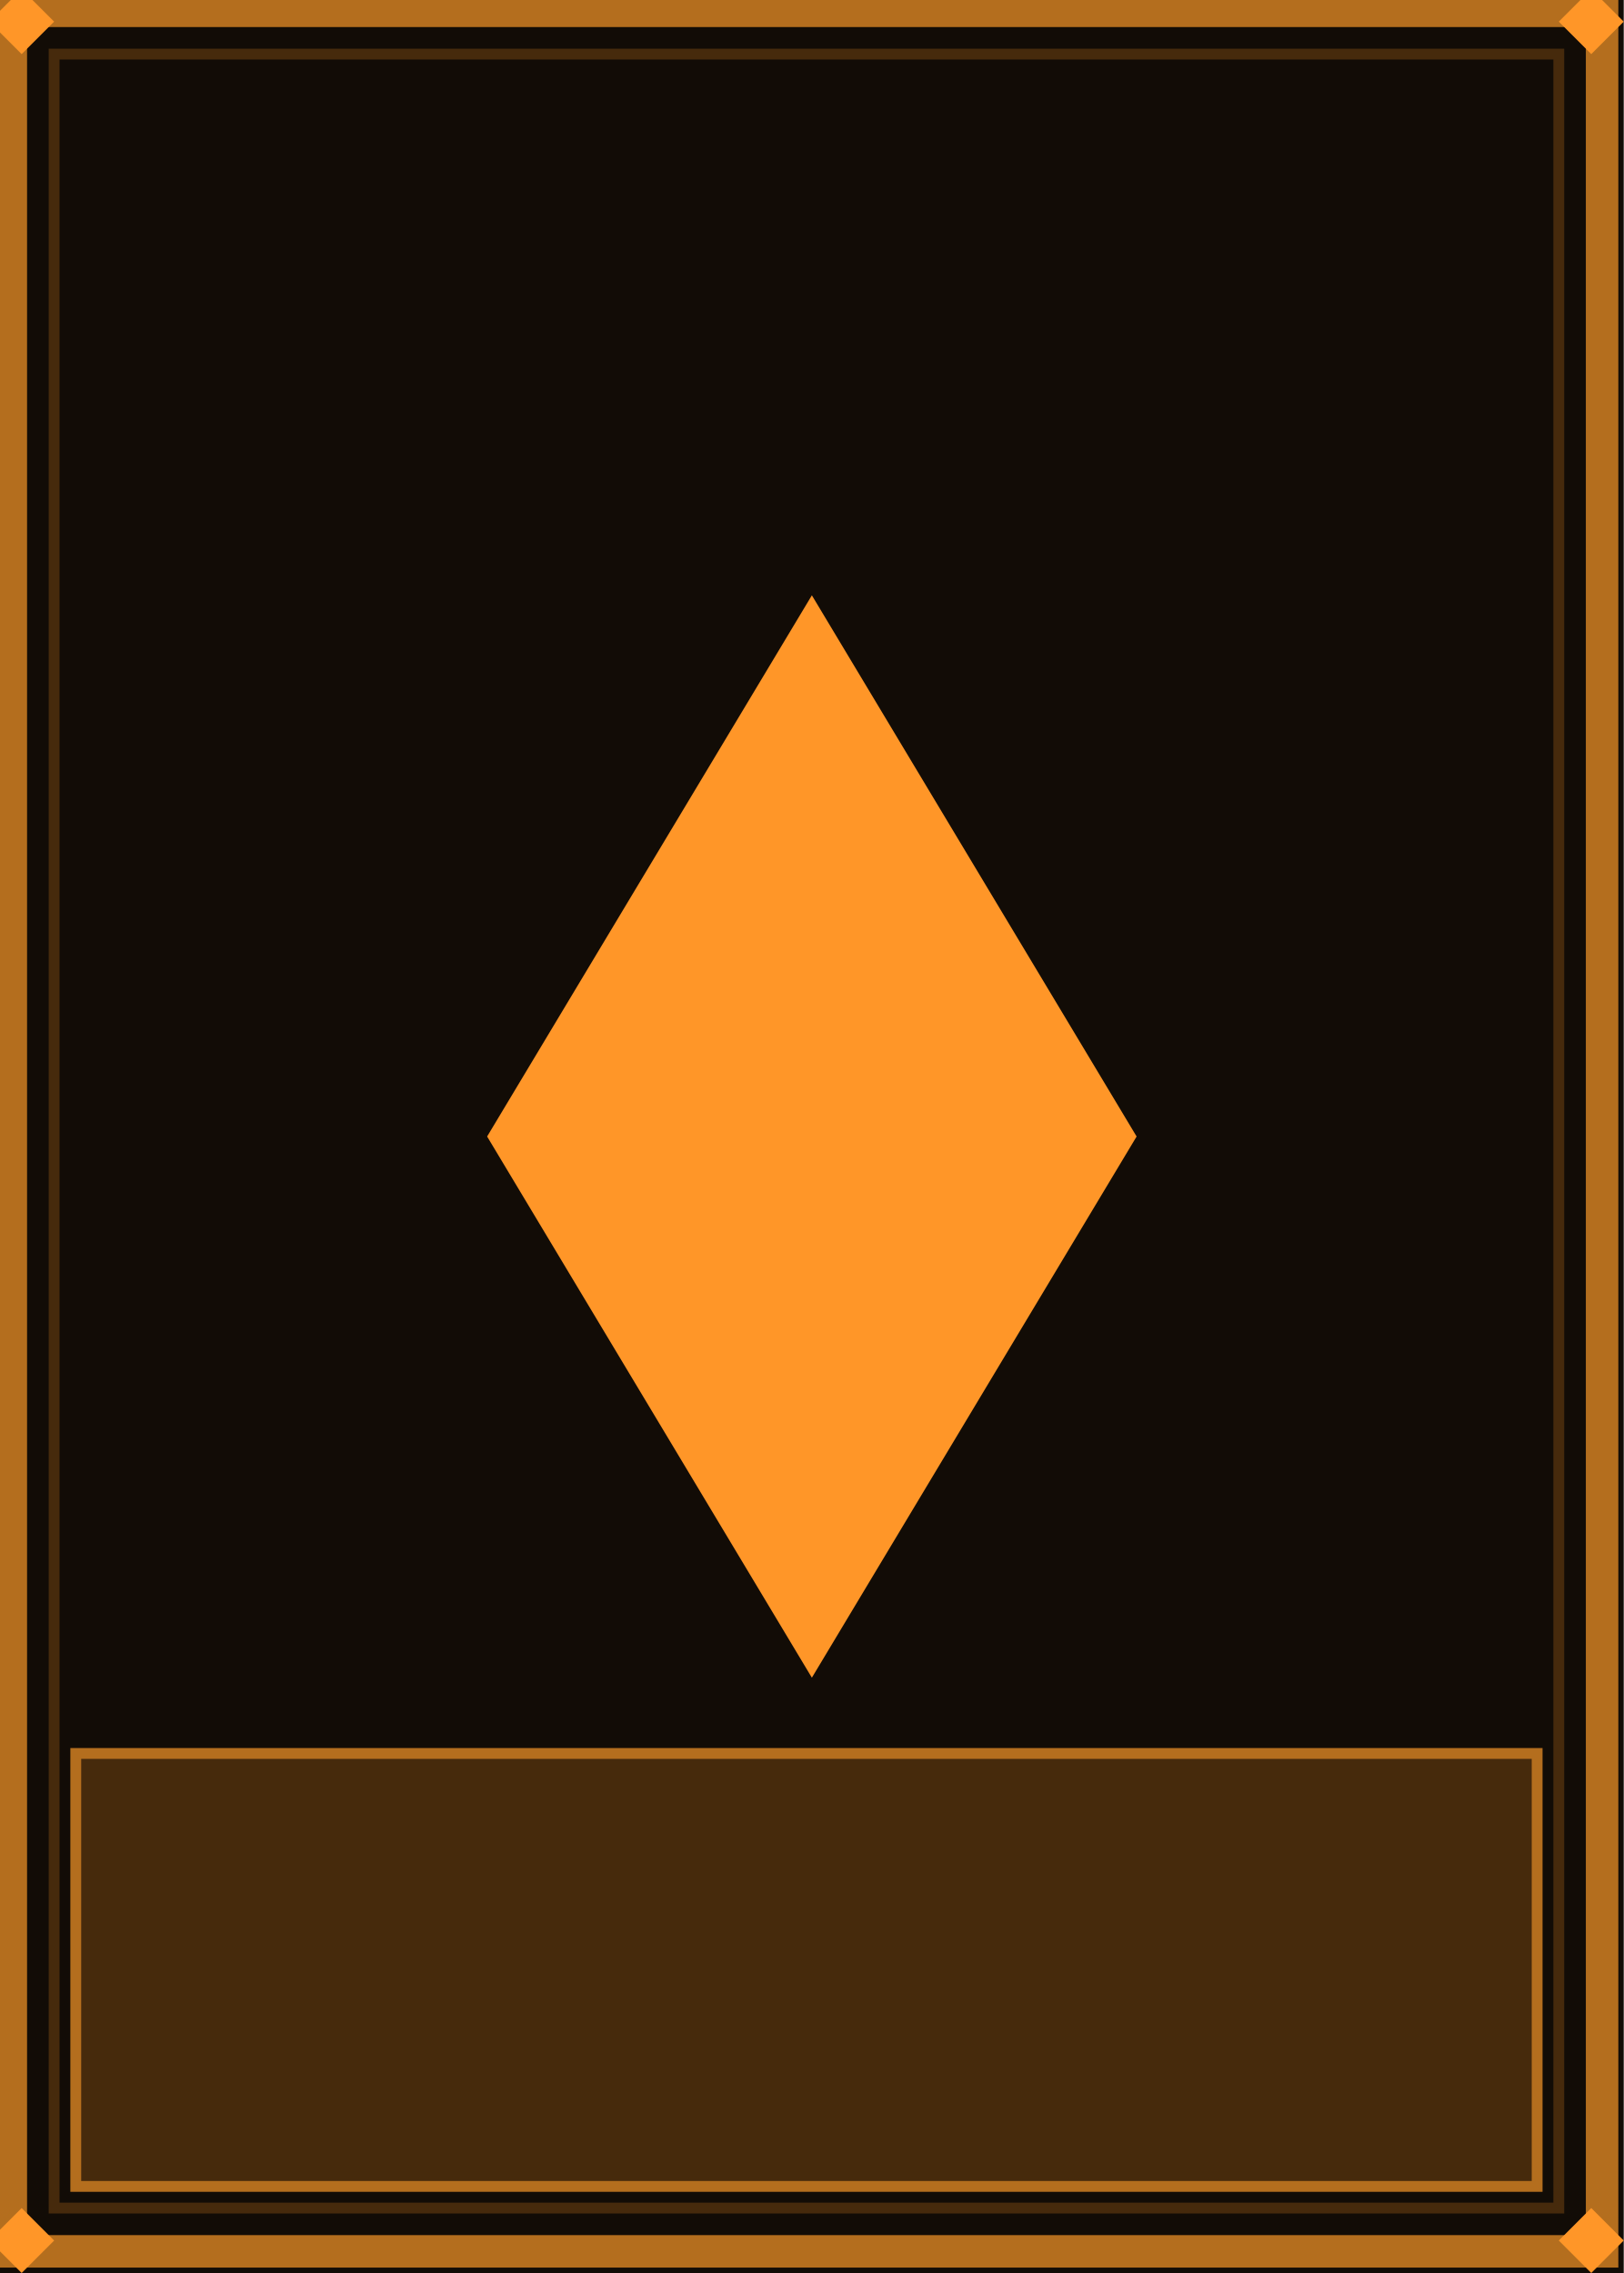
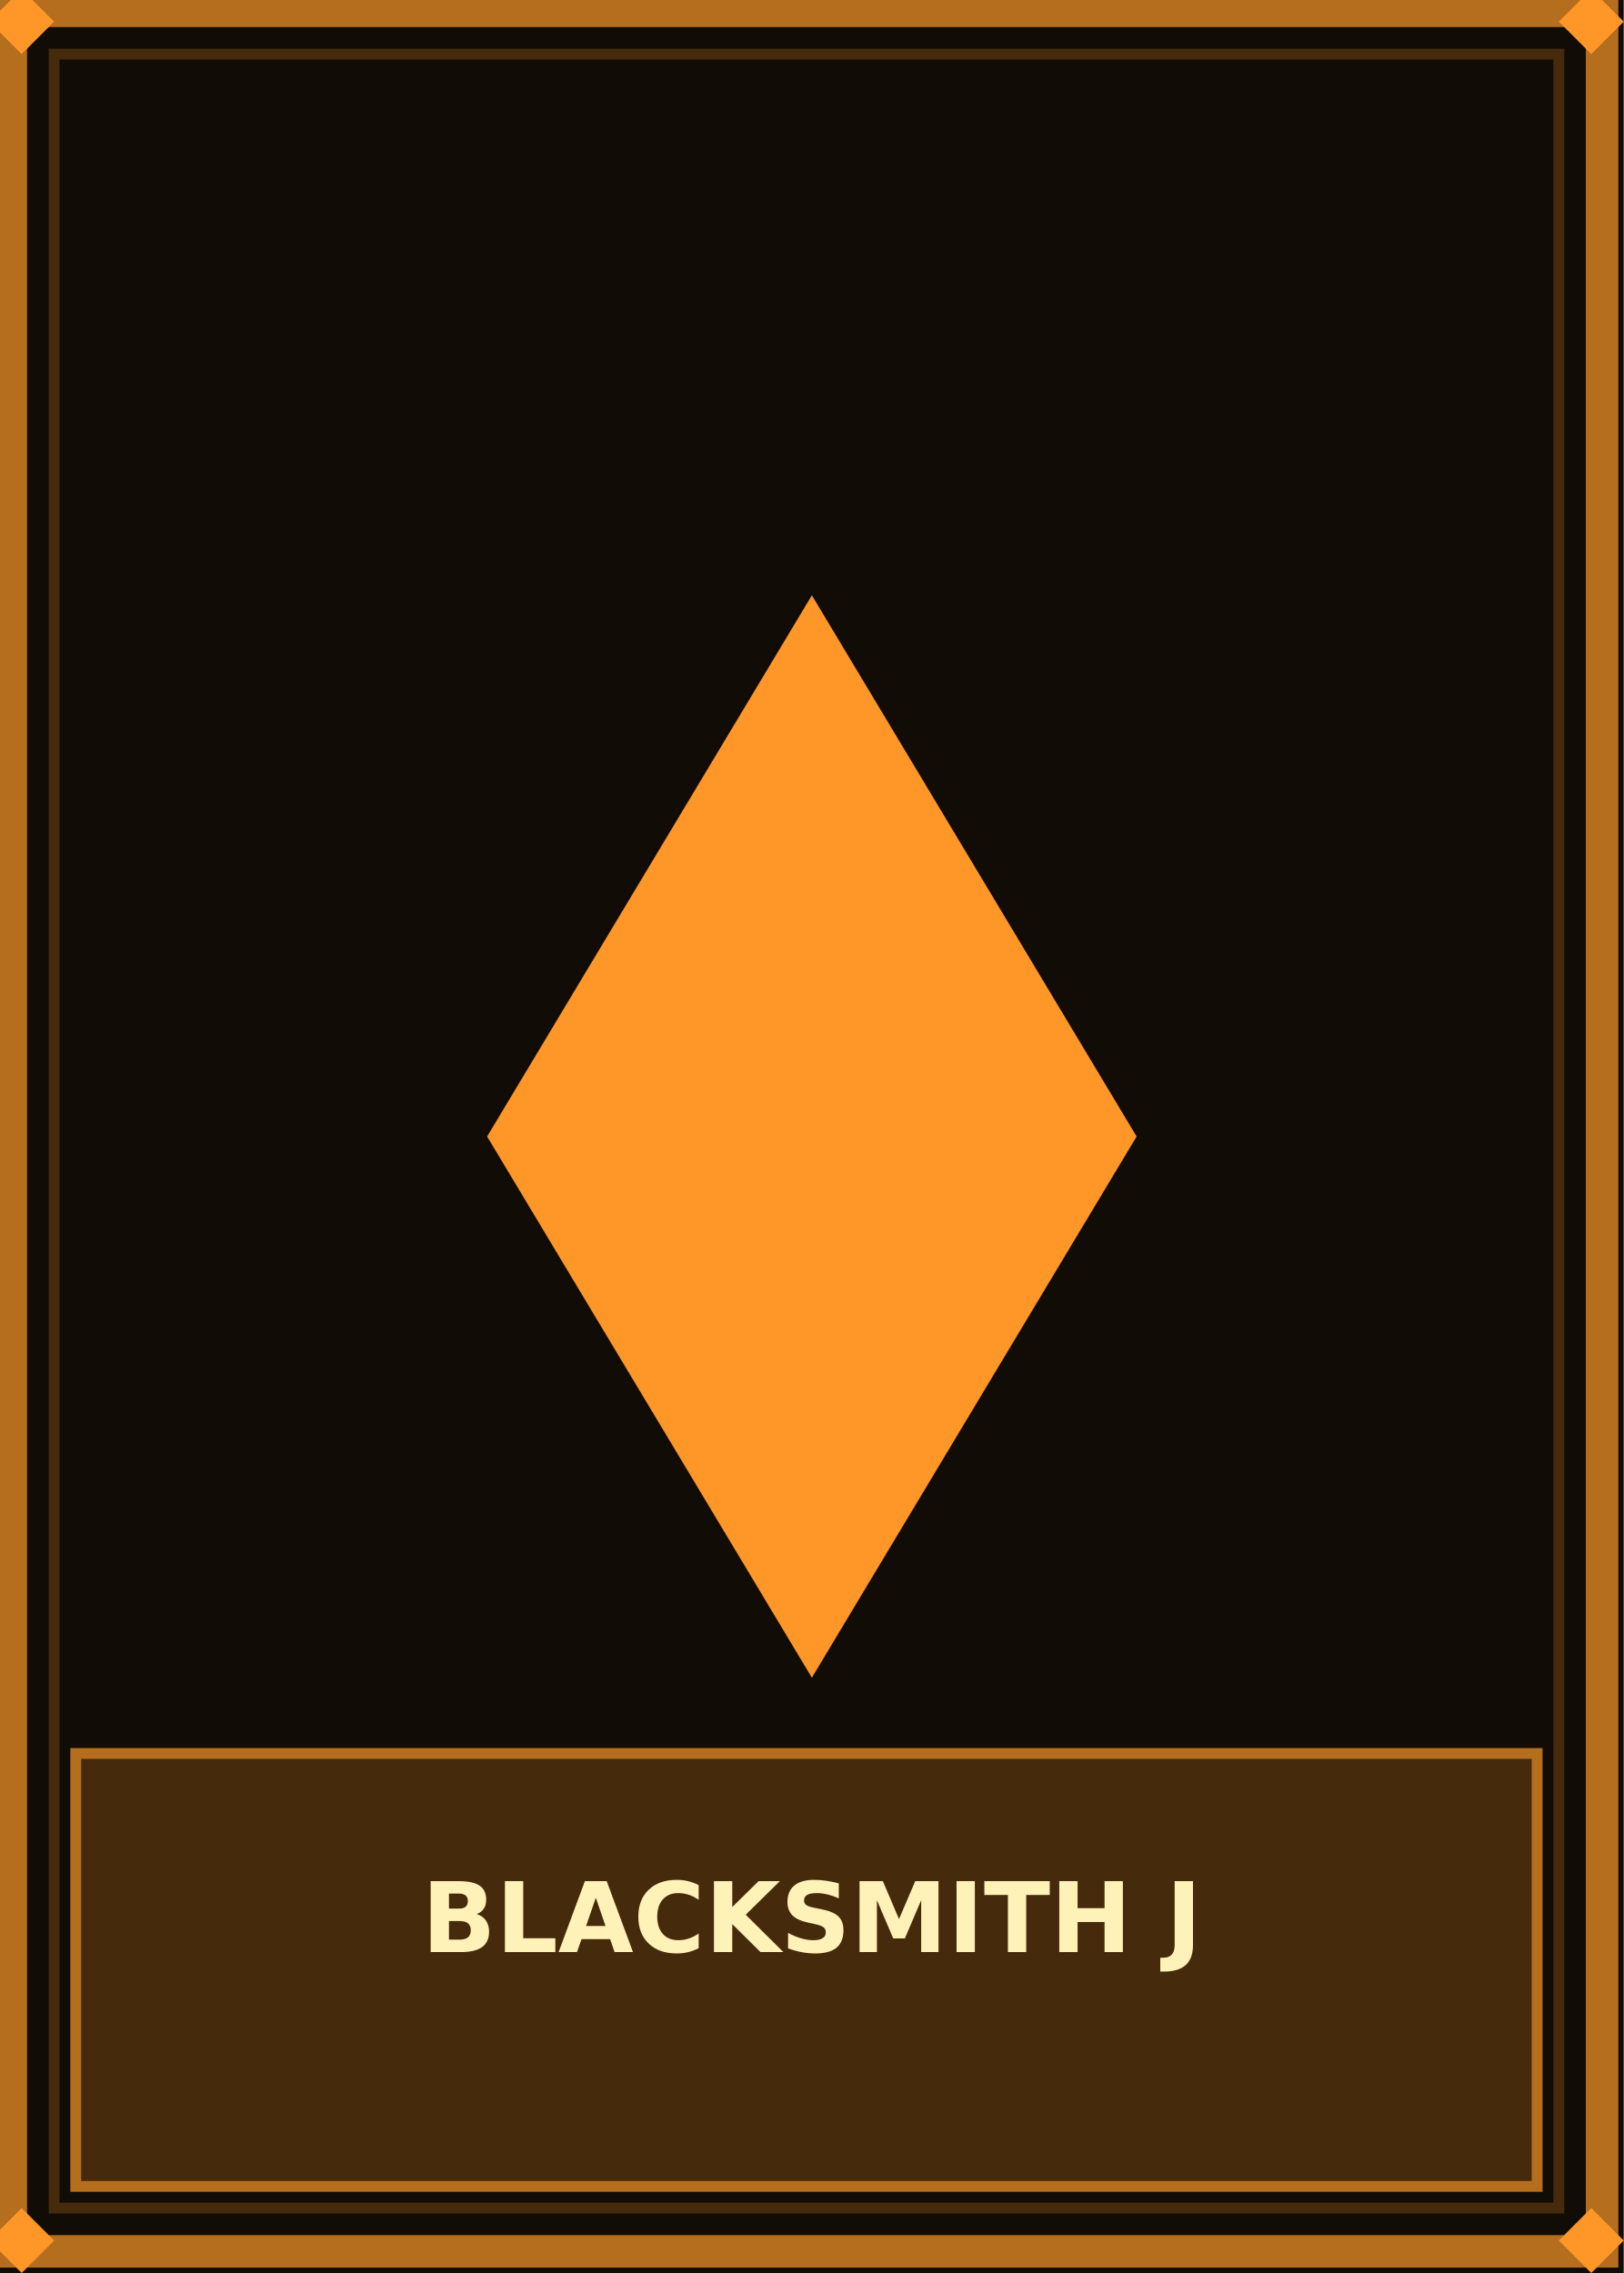
<svg xmlns="http://www.w3.org/2000/svg" width="150" height="210" viewBox="0 0 150 210">
  <rect x="0" y="0" width="150" height="210" fill="rgb(18,12,6)" />
  <rect x="1" y="1" width="147" height="207" fill="none" stroke="rgb(180,110,30)" stroke-width="3" />
  <rect x="5" y="5" width="139" height="199" fill="none" stroke="rgb(70,42,12)" stroke-width="1" />
  <polygon points="2,-1 5,2 2,5 -1,2" fill="rgb(255,150,40)" stroke-linejoin="round" />
  <polygon points="147,-1 150,2 147,5 144,2" fill="rgb(255,150,40)" stroke-linejoin="round" />
  <polygon points="2,204 5,207 2,210 -1,207" fill="rgb(255,150,40)" stroke-linejoin="round" />
  <polygon points="147,204 150,207 147,210 144,207" fill="rgb(255,150,40)" stroke-linejoin="round" />
  <polygon points="75,55 105,105 75,155 45,105" fill="rgb(255,150,40)" />
  <rect x="7" y="162" width="135" height="40" fill="rgb(70,42,12)" />
  <rect x="7" y="162" width="135" height="40" fill="none" stroke="rgb(180,110,30)" stroke-width="1" />
+   <path transform="translate(38.96,180.35) scale(0.00439,-0.00439)" d="M786 915Q877 915 924.0 955.0Q971 995 971 1073Q971 1150 924.0 1190.5Q877 1231 786 1231H573V915ZM799 262Q915 262 973.5 311.0Q1032 360 1032 459Q1032 556 974.0 604.5Q916 653 799 653H573V262ZM1157 799Q1281 763 1349.0 666.0Q1417 569 1417 428Q1417 212 1271.0 106.0Q1125 0 827 0H188V1493H766Q1077 1493 1216.5 1399.0Q1356 1305 1356 1098Q1356 989 1305.0 912.5Q1254 836 1157 799Z" fill="rgb(255,242,185)" />
+   <path transform="translate(45.82,180.35) scale(0.00439,-0.00439)" d="M188 1493H573V291H1249V0H188Z" fill="rgb(255,242,185)" />
+   <path transform="translate(51.56,180.35) scale(0.00439,-0.00439)" d="M1094 272H492L397 0H10L563 1493H1022L1575 0H1188ZM588 549H997L793 1143Z" fill="rgb(255,242,185)" />
+   <path transform="translate(58.52,180.35) scale(0.00439,-0.00439)" d="M1372 82Q1266 27 1151.0 -1.0Q1036 -29 911 -29Q538 -29 320.0 179.5Q102 388 102 745Q102 1103 320.0 1311.5Q538 1520 911 1520Q1036 1520 1151.0 1492.0Q1266 1464 1372 1409V1100Q1265 1173 1161.0 1207.0Q1057 1241 942 1241Q736 1241 618.0 1109.0Q500 977 500 745Q500 514 618.0 382.0Q736 250 942 250Q1057 250 1161.0 284.0Q1265 318 1372 391Z" fill="rgb(255,242,185)" />
+   <path transform="translate(65.13,180.35) scale(0.00439,-0.00439)" d="M188 1493H573V948L1128 1493H1575L856 786L1649 0H1167L573 588V0H188Z" fill="rgb(255,242,185)" />
+   <path transform="translate(72.10,180.35) scale(0.00439,-0.00439)" d="M1227 1446V1130Q1104 1185 987.0 1213.0Q870 1241 766 1241Q628 1241 562.0 1203.0Q496 1165 496 1085Q496 1025 540.5 991.5Q585 958 702 934L866 901Q1115 851 1220.0 749.0Q1325 647 1325 459Q1325 212 1178.5 91.5Q1032 -29 731 -29Q589 -29 446.0 -2.0Q303 25 160 78V403Q303 327 436.5 288.5Q570 250 694 250Q820 250 887.0 292.0Q954 334 954 412Q954 482 908.5 520.0Q863 558 727 588L578 621Q354 669 250.5 774.0Q147 879 147 1057Q147 1280 291.0 1400.0Q435 1520 705 1520Q828 1520 958.0 1501.5Q1088 1483 1227 1446Z" fill="rgb(255,242,185)" />
+   <path transform="translate(78.58,180.35) scale(0.00439,-0.00439)" d="M188 1493H678L1018 694L1360 1493H1849V0H1485V1092L1141 287H897L553 1092V0H188Z" fill="rgb(255,242,185)" />
+   <path transform="translate(87.54,180.35) scale(0.00439,-0.00439)" d="M188 1493H573V0H188Z" fill="rgb(255,242,185)" />
+   <path transform="translate(90.89,180.35) scale(0.00439,-0.00439)" d="M10 1493H1386V1202H891V0H506V1202H10Z" fill="rgb(255,242,185)" />
+   <path transform="translate(97.03,180.35) scale(0.00439,-0.00439)" d="M188 1493H573V924H1141V1493H1526V0H1141V633H573V0H188Z" fill="rgb(255,242,185)" />
+   <path transform="translate(107.69,180.35) scale(0.00439,-0.00439)" d="M188 1493H573V145Q573 -134 421.5 -272.0Q270 -410 -37 -410H-115V-119H-55Q65 -119 126.5 -52.0Q188 15 188 145Z" fill="rgb(255,242,185)" />
</svg>
